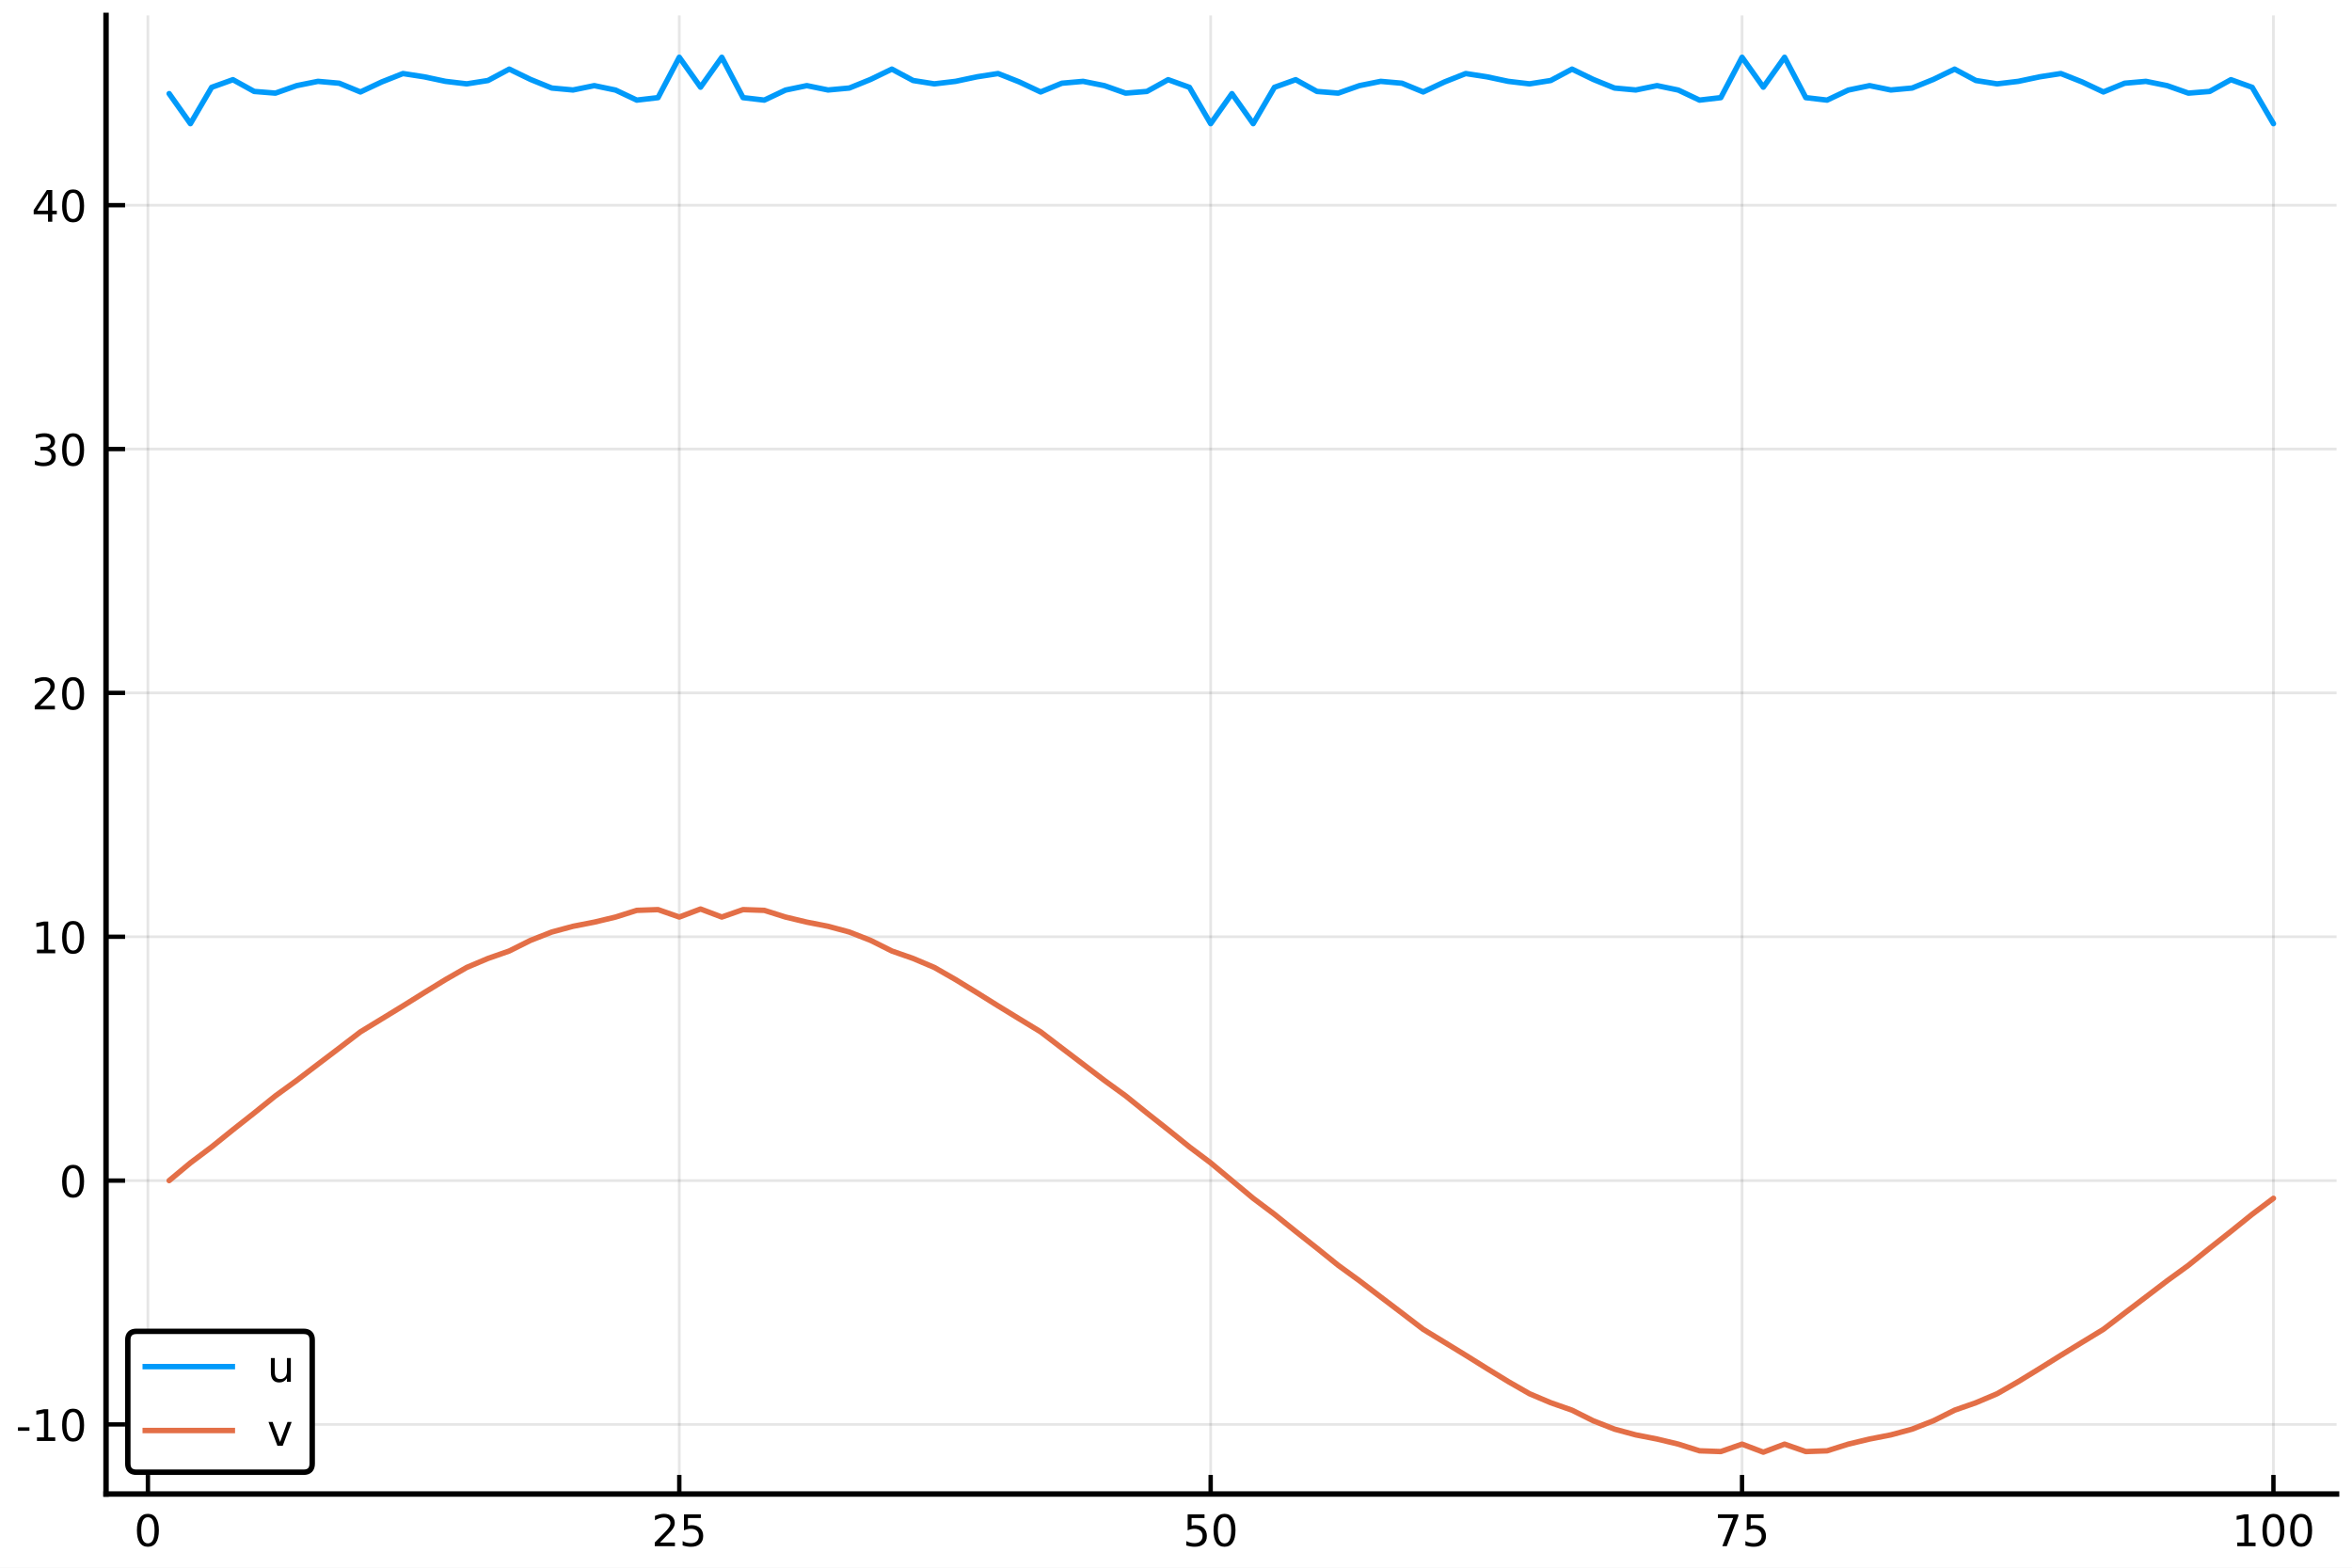
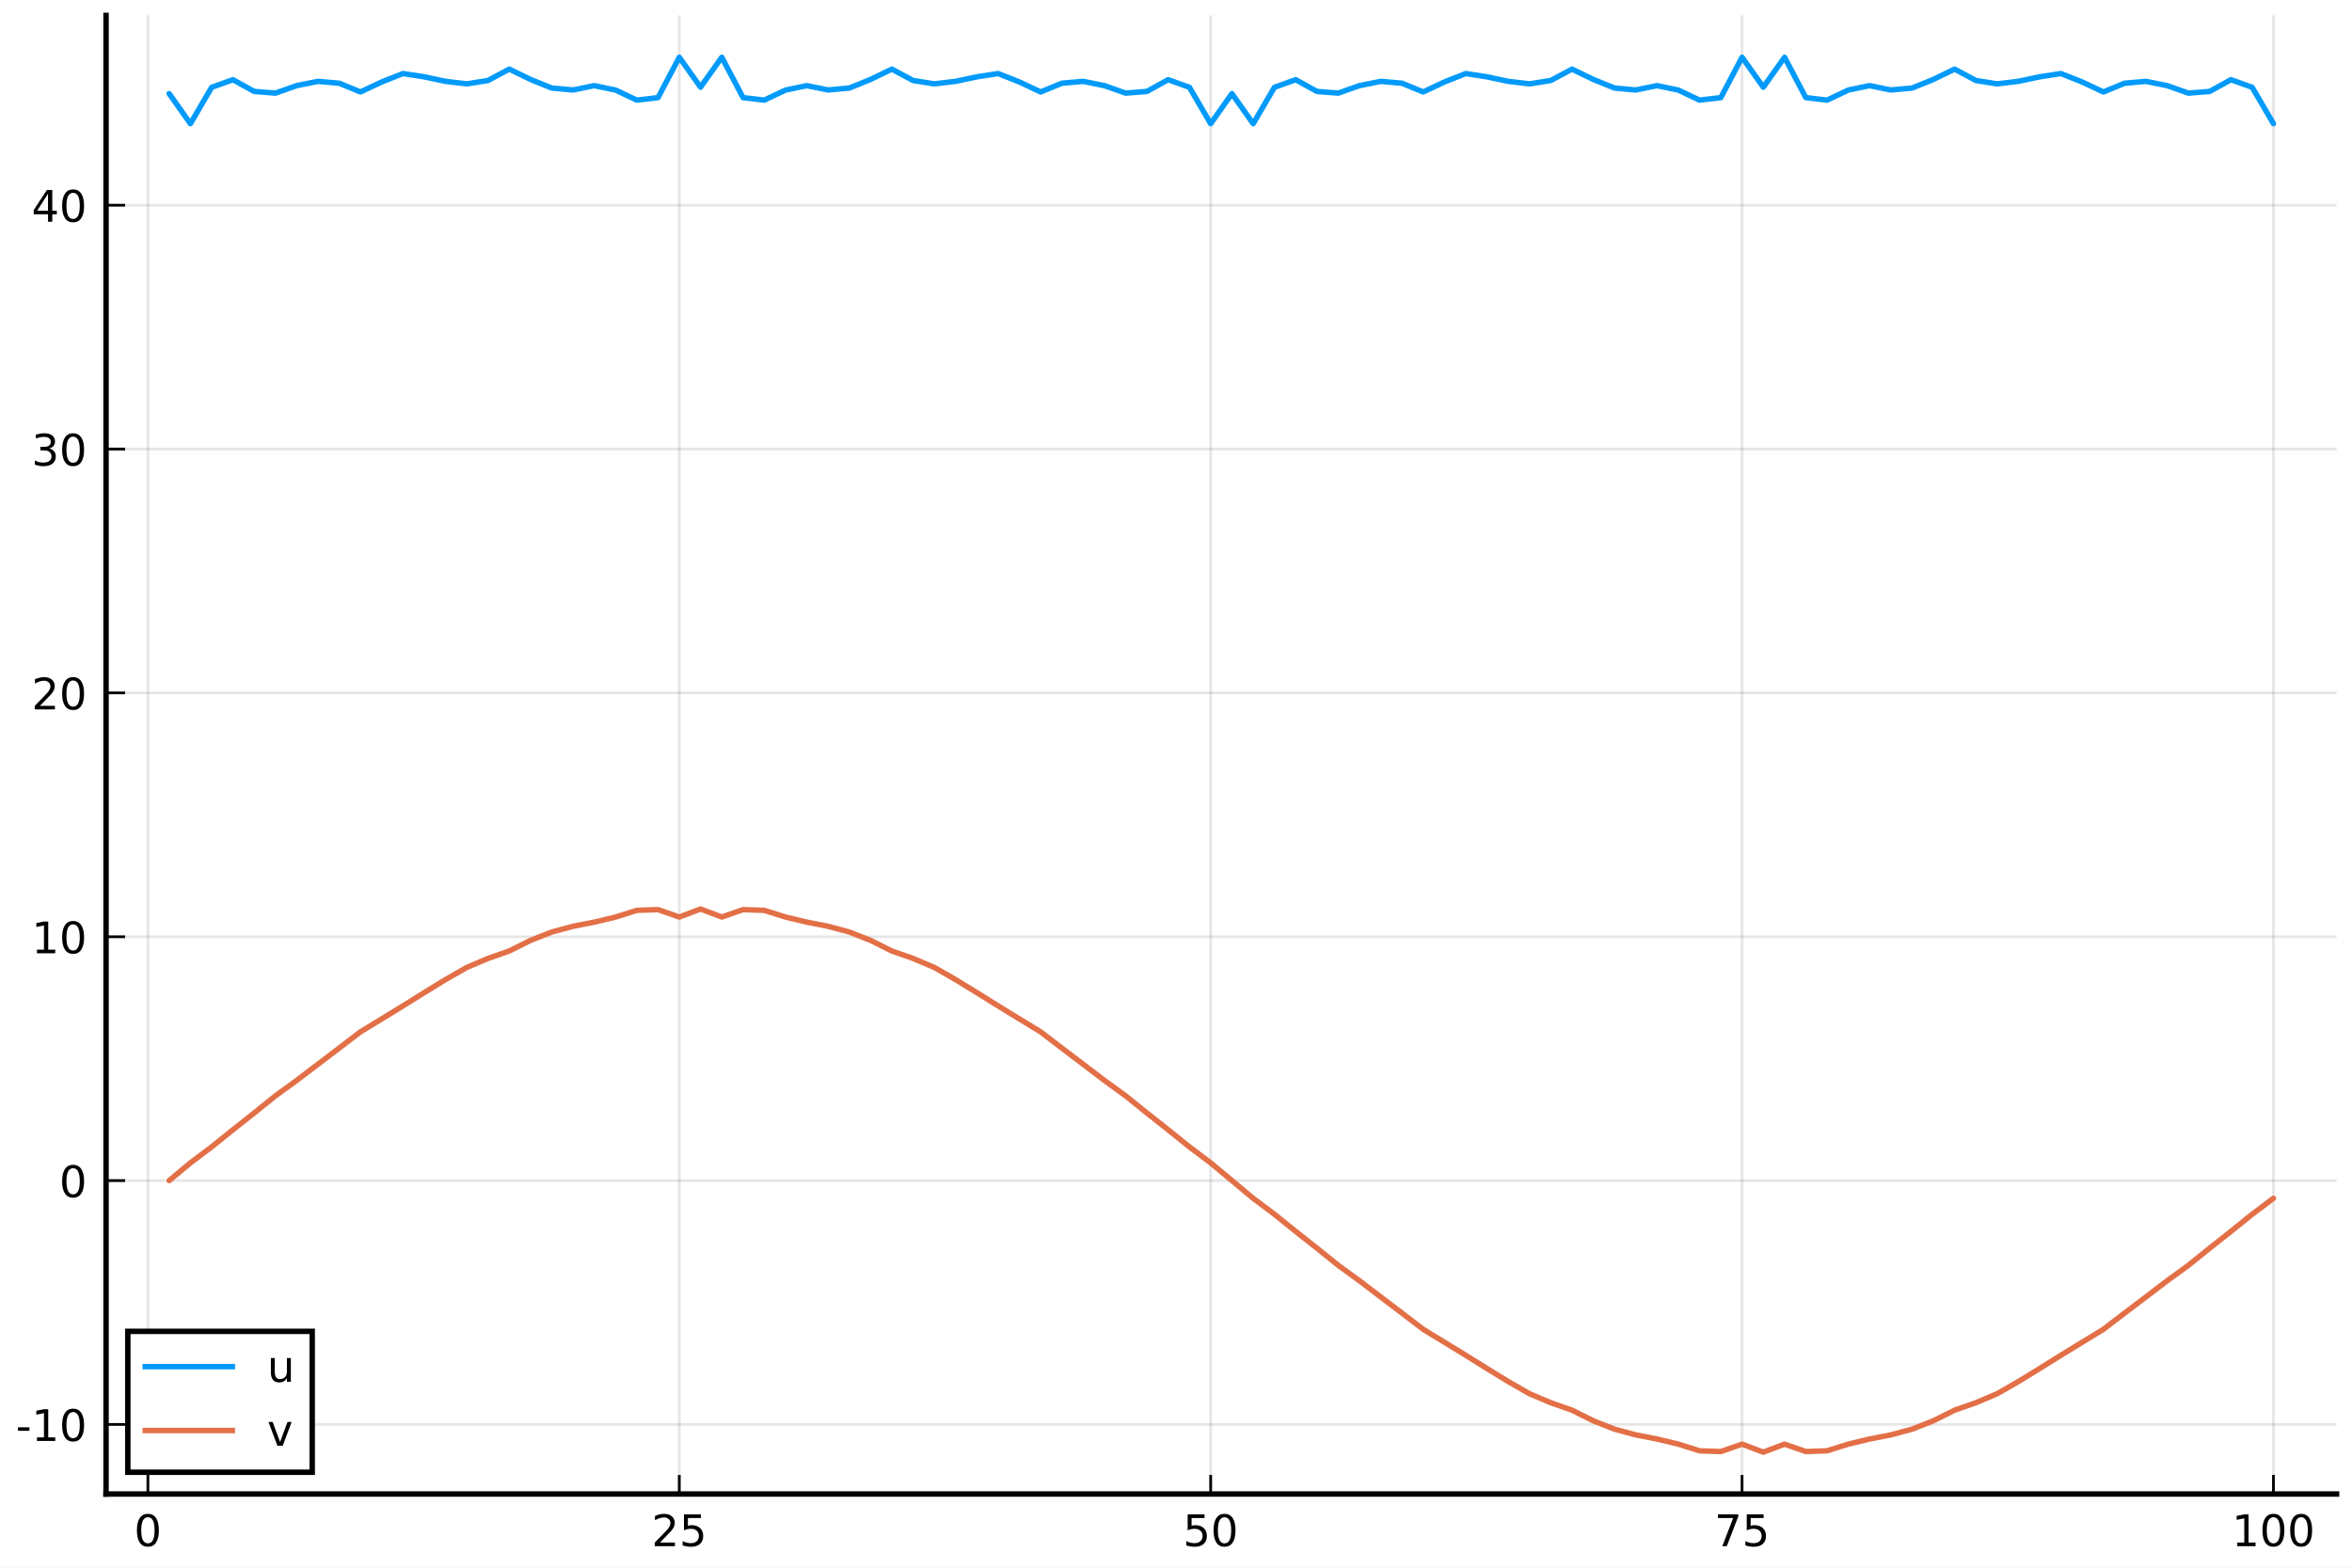
<svg xmlns="http://www.w3.org/2000/svg" xmlns:xlink="http://www.w3.org/1999/xlink" height="288pt" version="1.1" viewBox="0 0 432 288" width="432pt">
  <defs>
    <style type="text/css">
*{stroke-linecap:butt;stroke-linejoin:round;}
  </style>
  </defs>
  <g id="figure_1">
    <g id="patch_1">
      <path d="M 0 288  L 432 288  L 432 0  L 0 0  z " style="fill:#ffffff;" />
    </g>
    <g id="axes_1">
      <g id="patch_2">
        <path d="M 19.475 274.465  L 429.165 274.465  L 429.165 2.835  L 19.475 2.835  z " style="fill:#ffffff;" />
      </g>
      <g id="matplotlib.axis_1">
        <g id="xtick_1">
          <g id="line2d_1">
-             <path clip-path="url(#p1d9380157e)" d="M 27.166 274.465  L 27.166 2.835  " style="fill:none;stroke:#000000;stroke-linecap:square;stroke-opacity:0.1;stroke-width:0.5;" />
+             <path clip-path="url(#p1b2d5dc1d2)" d="M 27.166 274.465  L 27.166 2.835  " style="fill:none;stroke:#000000;stroke-linecap:square;stroke-opacity:0.1;stroke-width:0.5;" />
          </g>
          <g id="line2d_2">
            <defs>
-               <path d="M 0 0  L 0 -3.5  " id="mdb7f4eded1" style="stroke:#000000;stroke-width:0.8;" />
-             </defs>
-             <g>
-               <use style="stroke:#000000;stroke-width:0.8;" x="27.166" xlink:href="#mdb7f4eded1" y="274.465" />
+               <path d="M 0 0  L 0 -3.5  " id="m8e306ba906" style="stroke:#000000;stroke-width:0.5;" />
+             </defs>
+             <g>
+               <use style="stroke:#000000;stroke-width:0.5;" x="27.166" xlink:href="#m8e306ba906" y="274.465" />
            </g>
          </g>
          <g id="text_1">
            <defs>
              <path d="M 31.781 66.406  Q 24.172 66.406 20.328 58.906  Q 16.5 51.422 16.5 36.375  Q 16.5 21.391 20.328 13.891  Q 24.172 6.391 31.781 6.391  Q 39.453 6.391 43.281 13.891  Q 47.125 21.391 47.125 36.375  Q 47.125 51.422 43.281 58.906  Q 39.453 66.406 31.781 66.406  z M 31.781 74.219  Q 44.047 74.219 50.516 64.516  Q 56.984 54.828 56.984 36.375  Q 56.984 17.969 50.516 8.266  Q 44.047 -1.422 31.781 -1.422  Q 19.531 -1.422 13.062 8.266  Q 6.594 17.969 6.594 36.375  Q 6.594 54.828 13.062 64.516  Q 19.531 74.219 31.781 74.219  z " id="DejaVuSans-48" />
            </defs>
            <g transform="translate(24.62062 284.0441)scale(0.08 -0.08)">
              <use xlink:href="#DejaVuSans-48" />
            </g>
          </g>
        </g>
        <g id="xtick_2">
          <g id="line2d_3">
-             <path clip-path="url(#p1d9380157e)" d="M 124.767 274.465  L 124.767 2.835  " style="fill:none;stroke:#000000;stroke-linecap:square;stroke-opacity:0.1;stroke-width:0.5;" />
+             <path clip-path="url(#p1b2d5dc1d2)" d="M 124.767 274.465  L 124.767 2.835  " style="fill:none;stroke:#000000;stroke-linecap:square;stroke-opacity:0.1;stroke-width:0.5;" />
          </g>
          <g id="line2d_4">
            <g>
-               <use style="stroke:#000000;stroke-width:0.8;" x="124.767" xlink:href="#mdb7f4eded1" y="274.465" />
+               <use style="stroke:#000000;stroke-width:0.5;" x="124.767" xlink:href="#m8e306ba906" y="274.465" />
            </g>
          </g>
          <g id="text_2">
            <defs>
              <path d="M 19.188 8.297  L 53.609 8.297  L 53.609 0  L 7.328 0  L 7.328 8.297  Q 12.938 14.109 22.625 23.891  Q 32.328 33.688 34.812 36.531  Q 39.547 41.844 41.422 45.531  Q 43.312 49.219 43.312 52.781  Q 43.312 58.594 39.234 62.25  Q 35.156 65.922 28.609 65.922  Q 23.969 65.922 18.812 64.312  Q 13.672 62.703 7.812 59.422  L 7.812 69.391  Q 13.766 71.781 18.938 73  Q 24.125 74.219 28.422 74.219  Q 39.75 74.219 46.484 68.547  Q 53.219 62.891 53.219 53.422  Q 53.219 48.922 51.531 44.891  Q 49.859 40.875 45.406 35.406  Q 44.188 33.984 37.641 27.219  Q 31.109 20.453 19.188 8.297  z " id="DejaVuSans-50" />
              <path d="M 10.797 72.906  L 49.516 72.906  L 49.516 64.594  L 19.828 64.594  L 19.828 46.734  Q 21.969 47.469 24.109 47.828  Q 26.266 48.188 28.422 48.188  Q 40.625 48.188 47.75 41.5  Q 54.891 34.812 54.891 23.391  Q 54.891 11.625 47.562 5.094  Q 40.234 -1.422 26.906 -1.422  Q 22.312 -1.422 17.547 -0.641  Q 12.797 0.141 7.719 1.703  L 7.719 11.625  Q 12.109 9.234 16.797 8.062  Q 21.484 6.891 26.703 6.891  Q 35.156 6.891 40.078 11.328  Q 45.016 15.766 45.016 23.391  Q 45.016 31 40.078 35.438  Q 35.156 39.891 26.703 39.891  Q 22.75 39.891 18.812 39.016  Q 14.891 38.141 10.797 36.281  z " id="DejaVuSans-53" />
            </defs>
            <g transform="translate(119.6768 284.0441)scale(0.08 -0.08)">
              <use xlink:href="#DejaVuSans-50" />
              <use x="63.623" xlink:href="#DejaVuSans-53" />
            </g>
          </g>
        </g>
        <g id="xtick_3">
          <g id="line2d_5">
-             <path clip-path="url(#p1d9380157e)" d="M 222.368 274.465  L 222.368 2.835  " style="fill:none;stroke:#000000;stroke-linecap:square;stroke-opacity:0.1;stroke-width:0.5;" />
+             <path clip-path="url(#p1b2d5dc1d2)" d="M 222.368 274.465  L 222.368 2.835  " style="fill:none;stroke:#000000;stroke-linecap:square;stroke-opacity:0.1;stroke-width:0.5;" />
          </g>
          <g id="line2d_6">
            <g>
-               <use style="stroke:#000000;stroke-width:0.8;" x="222.368" xlink:href="#mdb7f4eded1" y="274.465" />
+               <use style="stroke:#000000;stroke-width:0.5;" x="222.368" xlink:href="#m8e306ba906" y="274.465" />
            </g>
          </g>
          <g id="text_3">
            <g transform="translate(217.278 284.0441)scale(0.08 -0.08)">
              <use xlink:href="#DejaVuSans-53" />
              <use x="63.623" xlink:href="#DejaVuSans-48" />
            </g>
          </g>
        </g>
        <g id="xtick_4">
          <g id="line2d_7">
-             <path clip-path="url(#p1d9380157e)" d="M 319.969 274.465  L 319.969 2.835  " style="fill:none;stroke:#000000;stroke-linecap:square;stroke-opacity:0.1;stroke-width:0.5;" />
+             <path clip-path="url(#p1b2d5dc1d2)" d="M 319.969 274.465  L 319.969 2.835  " style="fill:none;stroke:#000000;stroke-linecap:square;stroke-opacity:0.1;stroke-width:0.5;" />
          </g>
          <g id="line2d_8">
            <g>
-               <use style="stroke:#000000;stroke-width:0.8;" x="319.969" xlink:href="#mdb7f4eded1" y="274.465" />
+               <use style="stroke:#000000;stroke-width:0.5;" x="319.969" xlink:href="#m8e306ba906" y="274.465" />
            </g>
          </g>
          <g id="text_4">
            <defs>
              <path d="M 8.203 72.906  L 55.078 72.906  L 55.078 68.703  L 28.609 0  L 18.312 0  L 43.219 64.594  L 8.203 64.594  z " id="DejaVuSans-55" />
            </defs>
            <g transform="translate(314.8792 284.0441)scale(0.08 -0.08)">
              <use xlink:href="#DejaVuSans-55" />
              <use x="63.623" xlink:href="#DejaVuSans-53" />
            </g>
          </g>
        </g>
        <g id="xtick_5">
          <g id="line2d_9">
-             <path clip-path="url(#p1d9380157e)" d="M 417.57 274.465  L 417.57 2.835  " style="fill:none;stroke:#000000;stroke-linecap:square;stroke-opacity:0.1;stroke-width:0.5;" />
+             <path clip-path="url(#p1b2d5dc1d2)" d="M 417.57 274.465  L 417.57 2.835  " style="fill:none;stroke:#000000;stroke-linecap:square;stroke-opacity:0.1;stroke-width:0.5;" />
          </g>
          <g id="line2d_10">
            <g>
-               <use style="stroke:#000000;stroke-width:0.8;" x="417.57" xlink:href="#mdb7f4eded1" y="274.465" />
+               <use style="stroke:#000000;stroke-width:0.5;" x="417.57" xlink:href="#m8e306ba906" y="274.465" />
            </g>
          </g>
          <g id="text_5">
            <defs>
              <path d="M 12.406 8.297  L 28.516 8.297  L 28.516 63.922  L 10.984 60.406  L 10.984 69.391  L 28.422 72.906  L 38.281 72.906  L 38.281 8.297  L 54.391 8.297  L 54.391 0  L 12.406 0  z " id="DejaVuSans-49" />
            </defs>
            <g transform="translate(409.9353 284.0441)scale(0.08 -0.08)">
              <use xlink:href="#DejaVuSans-49" />
              <use x="63.623" xlink:href="#DejaVuSans-48" />
              <use x="127.246" xlink:href="#DejaVuSans-48" />
            </g>
          </g>
        </g>
      </g>
      <g id="matplotlib.axis_2">
        <g id="ytick_1">
          <g id="line2d_11">
-             <path clip-path="url(#p1d9380157e)" d="M 19.475 261.683  L 429.165 261.683  " style="fill:none;stroke:#000000;stroke-linecap:square;stroke-opacity:0.1;stroke-width:0.5;" />
+             <path clip-path="url(#p1b2d5dc1d2)" d="M 19.475 261.683  L 429.165 261.683  " style="fill:none;stroke:#000000;stroke-linecap:square;stroke-opacity:0.1;stroke-width:0.5;" />
          </g>
          <g id="line2d_12">
            <defs>
-               <path d="M 0 0  L 3.5 0  " id="m0d60403fac" style="stroke:#000000;stroke-width:0.8;" />
-             </defs>
-             <g>
-               <use style="stroke:#000000;stroke-width:0.8;" x="19.475" xlink:href="#m0d60403fac" y="261.683" />
+               <path d="M 0 0  L 3.5 0  " id="m0a01054b8c" style="stroke:#000000;stroke-width:0.5;" />
+             </defs>
+             <g>
+               <use style="stroke:#000000;stroke-width:0.5;" x="19.475" xlink:href="#m0a01054b8c" y="261.683" />
            </g>
          </g>
          <g id="text_6">
            <defs>
              <path d="M 4.891 31.391  L 31.203 31.391  L 31.203 23.391  L 4.891 23.391  z " id="DejaVuSans-45" />
            </defs>
            <g transform="translate(2.908396 264.7228)scale(0.08 -0.08)">
              <use xlink:href="#DejaVuSans-45" />
              <use x="36.084" xlink:href="#DejaVuSans-49" />
              <use x="99.707" xlink:href="#DejaVuSans-48" />
            </g>
          </g>
        </g>
        <g id="ytick_2">
          <g id="line2d_13">
-             <path clip-path="url(#p1d9380157e)" d="M 19.475 216.886  L 429.165 216.886  " style="fill:none;stroke:#000000;stroke-linecap:square;stroke-opacity:0.1;stroke-width:0.5;" />
+             <path clip-path="url(#p1b2d5dc1d2)" d="M 19.475 216.886  L 429.165 216.886  " style="fill:none;stroke:#000000;stroke-linecap:square;stroke-opacity:0.1;stroke-width:0.5;" />
          </g>
          <g id="line2d_14">
            <g>
-               <use style="stroke:#000000;stroke-width:0.8;" x="19.475" xlink:href="#m0d60403fac" y="216.886" />
+               <use style="stroke:#000000;stroke-width:0.5;" x="19.475" xlink:href="#m0a01054b8c" y="216.886" />
            </g>
          </g>
          <g id="text_7">
            <g transform="translate(10.88465 219.9254)scale(0.08 -0.08)">
              <use xlink:href="#DejaVuSans-48" />
            </g>
          </g>
        </g>
        <g id="ytick_3">
          <g id="line2d_15">
-             <path clip-path="url(#p1d9380157e)" d="M 19.475 172.089  L 429.165 172.089  " style="fill:none;stroke:#000000;stroke-linecap:square;stroke-opacity:0.1;stroke-width:0.5;" />
+             <path clip-path="url(#p1b2d5dc1d2)" d="M 19.475 172.089  L 429.165 172.089  " style="fill:none;stroke:#000000;stroke-linecap:square;stroke-opacity:0.1;stroke-width:0.5;" />
          </g>
          <g id="line2d_16">
            <g>
-               <use style="stroke:#000000;stroke-width:0.8;" x="19.475" xlink:href="#m0d60403fac" y="172.089" />
+               <use style="stroke:#000000;stroke-width:0.5;" x="19.475" xlink:href="#m0a01054b8c" y="172.089" />
            </g>
          </g>
          <g id="text_8">
            <g transform="translate(5.794646 175.128)scale(0.08 -0.08)">
              <use xlink:href="#DejaVuSans-49" />
              <use x="63.623" xlink:href="#DejaVuSans-48" />
            </g>
          </g>
        </g>
        <g id="ytick_4">
          <g id="line2d_17">
-             <path clip-path="url(#p1d9380157e)" d="M 19.475 127.291  L 429.165 127.291  " style="fill:none;stroke:#000000;stroke-linecap:square;stroke-opacity:0.1;stroke-width:0.5;" />
+             <path clip-path="url(#p1b2d5dc1d2)" d="M 19.475 127.291  L 429.165 127.291  " style="fill:none;stroke:#000000;stroke-linecap:square;stroke-opacity:0.1;stroke-width:0.5;" />
          </g>
          <g id="line2d_18">
            <g>
-               <use style="stroke:#000000;stroke-width:0.8;" x="19.475" xlink:href="#m0d60403fac" y="127.291" />
+               <use style="stroke:#000000;stroke-width:0.5;" x="19.475" xlink:href="#m0a01054b8c" y="127.291" />
            </g>
          </g>
          <g id="text_9">
            <g transform="translate(5.794646 130.3306)scale(0.08 -0.08)">
              <use xlink:href="#DejaVuSans-50" />
              <use x="63.623" xlink:href="#DejaVuSans-48" />
            </g>
          </g>
        </g>
        <g id="ytick_5">
          <g id="line2d_19">
-             <path clip-path="url(#p1d9380157e)" d="M 19.475 82.494  L 429.165 82.494  " style="fill:none;stroke:#000000;stroke-linecap:square;stroke-opacity:0.1;stroke-width:0.5;" />
+             <path clip-path="url(#p1b2d5dc1d2)" d="M 19.475 82.494  L 429.165 82.494  " style="fill:none;stroke:#000000;stroke-linecap:square;stroke-opacity:0.1;stroke-width:0.5;" />
          </g>
          <g id="line2d_20">
            <g>
-               <use style="stroke:#000000;stroke-width:0.8;" x="19.475" xlink:href="#m0d60403fac" y="82.494" />
+               <use style="stroke:#000000;stroke-width:0.5;" x="19.475" xlink:href="#m0a01054b8c" y="82.494" />
            </g>
          </g>
          <g id="text_10">
            <defs>
              <path d="M 40.578 39.312  Q 47.656 37.797 51.625 33  Q 55.609 28.219 55.609 21.188  Q 55.609 10.406 48.188 4.484  Q 40.766 -1.422 27.094 -1.422  Q 22.516 -1.422 17.656 -0.516  Q 12.797 0.391 7.625 2.203  L 7.625 11.719  Q 11.719 9.328 16.594 8.109  Q 21.484 6.891 26.812 6.891  Q 36.078 6.891 40.938 10.547  Q 45.797 14.203 45.797 21.188  Q 45.797 27.641 41.281 31.266  Q 36.766 34.906 28.719 34.906  L 20.219 34.906  L 20.219 43.016  L 29.109 43.016  Q 36.375 43.016 40.234 45.922  Q 44.094 48.828 44.094 54.297  Q 44.094 59.906 40.109 62.906  Q 36.141 65.922 28.719 65.922  Q 24.656 65.922 20.016 65.031  Q 15.375 64.156 9.812 62.312  L 9.812 71.094  Q 15.438 72.656 20.344 73.438  Q 25.25 74.219 29.594 74.219  Q 40.828 74.219 47.359 69.109  Q 53.906 64.016 53.906 55.328  Q 53.906 49.266 50.438 45.094  Q 46.969 40.922 40.578 39.312  z " id="DejaVuSans-51" />
            </defs>
            <g transform="translate(5.794646 85.53317)scale(0.08 -0.08)">
              <use xlink:href="#DejaVuSans-51" />
              <use x="63.623" xlink:href="#DejaVuSans-48" />
            </g>
          </g>
        </g>
        <g id="ytick_6">
          <g id="line2d_21">
-             <path clip-path="url(#p1d9380157e)" d="M 19.475 37.696  L 429.165 37.696  " style="fill:none;stroke:#000000;stroke-linecap:square;stroke-opacity:0.1;stroke-width:0.5;" />
+             <path clip-path="url(#p1b2d5dc1d2)" d="M 19.475 37.696  L 429.165 37.696  " style="fill:none;stroke:#000000;stroke-linecap:square;stroke-opacity:0.1;stroke-width:0.5;" />
          </g>
          <g id="line2d_22">
            <g>
-               <use style="stroke:#000000;stroke-width:0.8;" x="19.475" xlink:href="#m0d60403fac" y="37.696" />
+               <use style="stroke:#000000;stroke-width:0.5;" x="19.475" xlink:href="#m0a01054b8c" y="37.696" />
            </g>
          </g>
          <g id="text_11">
            <defs>
              <path d="M 37.797 64.312  L 12.891 25.391  L 37.797 25.391  z M 35.203 72.906  L 47.609 72.906  L 47.609 25.391  L 58.016 25.391  L 58.016 17.188  L 47.609 17.188  L 47.609 0  L 37.797 0  L 37.797 17.188  L 4.891 17.188  L 4.891 26.703  z " id="DejaVuSans-52" />
            </defs>
            <g transform="translate(5.794646 40.73577)scale(0.08 -0.08)">
              <use xlink:href="#DejaVuSans-52" />
              <use x="63.623" xlink:href="#DejaVuSans-48" />
            </g>
          </g>
        </g>
      </g>
      <g id="line2d_23">
-         <path clip-path="url(#p1d9380157e)" d="M 31.07 17.202  L 34.974 22.718  L 38.878 16.041  L 42.782 14.639  L 46.686 16.798  L 50.59 17.11  L 54.494 15.732  L 58.398 14.946  L 62.302 15.288  L 66.206 16.893  L 70.11 15.055  L 74.014 13.511  L 77.918 14.114  L 81.822 14.944  L 85.726 15.406  L 89.63 14.79  L 93.534 12.698  L 97.438 14.592  L 101.343 16.174  L 105.247 16.531  L 109.151 15.732  L 113.055 16.545  L 116.959 18.392  L 120.863 17.937  L 124.767 10.522  L 128.671 16.017  L 132.575 10.522  L 136.479 17.937  L 140.383 18.392  L 144.287 16.545  L 148.191 15.732  L 152.095 16.531  L 155.999 16.174  L 159.903 14.592  L 163.807 12.698  L 167.711 14.79  L 171.615 15.406  L 175.519 14.944  L 179.423 14.114  L 183.328 13.511  L 187.232 15.055  L 191.136 16.893  L 195.04 15.288  L 198.944 14.946  L 202.848 15.732  L 206.752 17.11  L 210.656 16.798  L 214.56 14.639  L 218.464 16.041  L 222.368 22.718  L 226.272 17.202  L 230.176 22.718  L 234.08 16.041  L 237.984 14.639  L 241.888 16.798  L 245.792 17.11  L 249.696 15.732  L 253.6 14.946  L 257.504 15.288  L 261.408 16.893  L 265.312 15.055  L 269.217 13.511  L 273.121 14.114  L 277.025 14.944  L 280.929 15.406  L 284.833 14.79  L 288.737 12.698  L 292.641 14.592  L 296.545 16.174  L 300.449 16.531  L 304.353 15.732  L 308.257 16.545  L 312.161 18.392  L 316.065 17.937  L 319.969 10.522  L 323.873 16.017  L 327.777 10.522  L 331.681 17.937  L 335.585 18.392  L 339.489 16.545  L 343.393 15.732  L 347.297 16.531  L 351.202 16.174  L 355.106 14.592  L 359.01 12.698  L 362.914 14.79  L 366.818 15.406  L 370.722 14.944  L 374.626 14.114  L 378.53 13.511  L 382.434 15.055  L 386.338 16.893  L 390.242 15.288  L 394.146 14.946  L 398.05 15.732  L 401.954 17.11  L 405.858 16.798  L 409.762 14.639  L 413.666 16.041  L 417.57 22.718  " style="fill:none;stroke:#009afa;stroke-linecap:round;" />
+         <path clip-path="url(#p1b2d5dc1d2)" d="M 31.07 17.202  L 34.974 22.718  L 38.878 16.041  L 42.782 14.639  L 46.686 16.798  L 50.59 17.11  L 54.494 15.732  L 58.398 14.946  L 62.302 15.288  L 66.206 16.893  L 70.11 15.055  L 74.014 13.511  L 77.918 14.114  L 81.822 14.944  L 85.726 15.406  L 89.63 14.79  L 93.534 12.698  L 97.438 14.592  L 101.343 16.174  L 105.247 16.531  L 109.151 15.732  L 113.055 16.545  L 116.959 18.392  L 120.863 17.937  L 124.767 10.522  L 128.671 16.017  L 132.575 10.522  L 136.479 17.937  L 140.383 18.392  L 144.287 16.545  L 148.191 15.732  L 152.095 16.531  L 155.999 16.174  L 159.903 14.592  L 163.807 12.698  L 167.711 14.79  L 171.615 15.406  L 175.519 14.944  L 179.423 14.114  L 183.328 13.511  L 187.232 15.055  L 191.136 16.893  L 195.04 15.288  L 198.944 14.946  L 202.848 15.732  L 206.752 17.11  L 210.656 16.798  L 214.56 14.639  L 218.464 16.041  L 222.368 22.718  L 226.272 17.202  L 230.176 22.718  L 234.08 16.041  L 237.984 14.639  L 241.888 16.798  L 245.792 17.11  L 249.696 15.732  L 253.6 14.946  L 257.504 15.288  L 261.408 16.893  L 265.312 15.055  L 269.217 13.511  L 273.121 14.114  L 277.025 14.944  L 280.929 15.406  L 284.833 14.79  L 288.737 12.698  L 292.641 14.592  L 296.545 16.174  L 300.449 16.531  L 304.353 15.732  L 308.257 16.545  L 312.161 18.392  L 316.065 17.937  L 319.969 10.522  L 323.873 16.017  L 327.777 10.522  L 331.681 17.937  L 335.585 18.392  L 339.489 16.545  L 343.393 15.732  L 347.297 16.531  L 351.202 16.174  L 355.106 14.592  L 359.01 12.698  L 362.914 14.79  L 366.818 15.406  L 370.722 14.944  L 374.626 14.114  L 378.53 13.511  L 382.434 15.055  L 386.338 16.893  L 390.242 15.288  L 394.146 14.946  L 398.05 15.732  L 401.954 17.11  L 405.858 16.798  L 409.762 14.639  L 413.666 16.041  L 417.57 22.718  " style="fill:none;stroke:#009afa;stroke-linecap:round;" />
      </g>
      <g id="line2d_24">
-         <path clip-path="url(#p1d9380157e)" d="M 31.07 216.886  L 34.974 213.631  L 38.878 210.698  L 42.782 207.55  L 46.686 204.469  L 50.59 201.32  L 54.494 198.484  L 58.398 195.509  L 62.302 192.548  L 66.206 189.56  L 70.11 187.182  L 74.014 184.794  L 77.918 182.358  L 81.822 179.966  L 85.726 177.729  L 89.63 176.076  L 93.534 174.709  L 97.438 172.756  L 101.343 171.224  L 105.247 170.169  L 109.151 169.406  L 113.055 168.474  L 116.959 167.242  L 120.863 167.106  L 124.767 168.468  L 128.671 166.994  L 132.575 168.468  L 136.479 167.106  L 140.383 167.242  L 144.287 168.474  L 148.191 169.406  L 152.095 170.169  L 155.999 171.224  L 159.903 172.756  L 163.807 174.709  L 167.711 176.076  L 171.615 177.729  L 175.519 179.966  L 179.423 182.358  L 183.328 184.794  L 187.232 187.182  L 191.136 189.56  L 195.04 192.548  L 198.944 195.509  L 202.848 198.484  L 206.752 201.32  L 210.656 204.469  L 214.56 207.55  L 218.464 210.698  L 222.368 213.631  L 226.272 216.886  L 230.176 220.141  L 234.08 223.074  L 237.984 226.222  L 241.888 229.303  L 245.792 232.452  L 249.696 235.288  L 253.6 238.263  L 257.504 241.224  L 261.408 244.212  L 265.312 246.59  L 269.217 248.978  L 273.121 251.414  L 277.025 253.806  L 280.929 256.043  L 284.833 257.696  L 288.737 259.063  L 292.641 261.016  L 296.545 262.548  L 300.449 263.603  L 304.353 264.366  L 308.257 265.298  L 312.161 266.53  L 316.065 266.666  L 319.969 265.304  L 323.873 266.778  L 327.777 265.304  L 331.681 266.666  L 335.585 266.53  L 339.489 265.298  L 343.393 264.366  L 347.297 263.603  L 351.202 262.548  L 355.106 261.016  L 359.01 259.063  L 362.914 257.696  L 366.818 256.043  L 370.722 253.806  L 374.626 251.414  L 378.53 248.978  L 382.434 246.59  L 386.338 244.212  L 390.242 241.224  L 394.146 238.263  L 398.05 235.288  L 401.954 232.452  L 405.858 229.303  L 409.762 226.222  L 413.666 223.074  L 417.57 220.141  " style="fill:none;stroke:#e36f47;stroke-linecap:round;" />
+         <path clip-path="url(#p1b2d5dc1d2)" d="M 31.07 216.886  L 34.974 213.631  L 38.878 210.698  L 42.782 207.55  L 46.686 204.469  L 50.59 201.32  L 54.494 198.484  L 58.398 195.509  L 62.302 192.548  L 66.206 189.56  L 70.11 187.182  L 74.014 184.794  L 77.918 182.358  L 81.822 179.966  L 85.726 177.729  L 89.63 176.076  L 93.534 174.709  L 97.438 172.756  L 101.343 171.224  L 105.247 170.169  L 109.151 169.406  L 113.055 168.474  L 116.959 167.242  L 120.863 167.106  L 124.767 168.468  L 128.671 166.994  L 132.575 168.468  L 136.479 167.106  L 140.383 167.242  L 144.287 168.474  L 148.191 169.406  L 152.095 170.169  L 155.999 171.224  L 159.903 172.756  L 163.807 174.709  L 167.711 176.076  L 171.615 177.729  L 175.519 179.966  L 179.423 182.358  L 183.328 184.794  L 187.232 187.182  L 191.136 189.56  L 195.04 192.548  L 198.944 195.509  L 202.848 198.484  L 206.752 201.32  L 210.656 204.469  L 214.56 207.55  L 218.464 210.698  L 222.368 213.631  L 226.272 216.886  L 230.176 220.141  L 234.08 223.074  L 237.984 226.222  L 241.888 229.303  L 245.792 232.452  L 249.696 235.288  L 253.6 238.263  L 257.504 241.224  L 261.408 244.212  L 265.312 246.59  L 269.217 248.978  L 273.121 251.414  L 277.025 253.806  L 280.929 256.043  L 284.833 257.696  L 288.737 259.063  L 292.641 261.016  L 296.545 262.548  L 300.449 263.603  L 304.353 264.366  L 308.257 265.298  L 312.161 266.53  L 316.065 266.666  L 319.969 265.304  L 323.873 266.778  L 327.777 265.304  L 331.681 266.666  L 335.585 266.53  L 339.489 265.298  L 343.393 264.366  L 347.297 263.603  L 351.202 262.548  L 355.106 261.016  L 359.01 259.063  L 362.914 257.696  L 366.818 256.043  L 370.722 253.806  L 374.626 251.414  L 378.53 248.978  L 382.434 246.59  L 386.338 244.212  L 390.242 241.224  L 394.146 238.263  L 398.05 235.288  L 401.954 232.452  L 405.858 229.303  L 409.762 226.222  L 413.666 223.074  L 417.57 220.141  " style="fill:none;stroke:#e36f47;stroke-linecap:round;" />
      </g>
      <g id="patch_3">
        <path d="M 19.475 274.465  L 19.475 2.835  " style="fill:none;stroke:#000000;stroke-linecap:square;stroke-linejoin:miter;" />
      </g>
      <g id="patch_4">
        <path d="M 19.475 274.465  L 429.165 274.465  " style="fill:none;stroke:#000000;stroke-linecap:square;stroke-linejoin:miter;" />
      </g>
      <g id="legend_1">
        <g id="patch_5">
-           <path d="M 25.075 270.465  L 55.745 270.465  Q 57.345 270.465 57.345 268.865  L 57.345 246.18  Q 57.345 244.58 55.745 244.58  L 25.075 244.58  Q 23.475 244.58 23.475 246.18  L 23.475 268.865  Q 23.475 270.465 25.075 270.465  z " style="fill:#ffffff;stroke:#000000;stroke-linejoin:miter;" />
+           <path d="M 23.475 270.465  L 57.345 270.465  L 57.345 244.58  L 23.475 244.58  z " style="fill:#ffffff;stroke:#000000;stroke-linejoin:miter;" />
        </g>
        <g id="line2d_25">
          <path d="M 26.675 251.059  L 42.675 251.059  " style="fill:none;stroke:#009afa;stroke-linecap:square;" />
        </g>
        <g id="line2d_26" />
        <g id="text_12">
          <defs>
            <path d="M 8.5 21.578  L 8.5 54.688  L 17.484 54.688  L 17.484 21.922  Q 17.484 14.156 20.5 10.266  Q 23.531 6.391 29.594 6.391  Q 36.859 6.391 41.078 11.031  Q 45.312 15.672 45.312 23.688  L 45.312 54.688  L 54.297 54.688  L 54.297 0  L 45.312 0  L 45.312 8.406  Q 42.047 3.422 37.719 1  Q 33.406 -1.422 27.688 -1.422  Q 18.266 -1.422 13.375 4.438  Q 8.5 10.297 8.5 21.578  z M 31.109 56  z " id="DejaVuSans-117" />
          </defs>
          <g transform="translate(49.07465 253.8591)scale(0.08 -0.08)">
            <use xlink:href="#DejaVuSans-117" />
          </g>
        </g>
        <g id="line2d_27">
          <path d="M 26.675 262.802  L 42.675 262.802  " style="fill:none;stroke:#e36f47;stroke-linecap:square;" />
        </g>
        <g id="line2d_28" />
        <g id="text_13">
          <defs>
            <path d="M 2.984 54.688  L 12.5 54.688  L 29.594 8.797  L 46.688 54.688  L 56.203 54.688  L 35.688 0  L 23.484 0  z " id="DejaVuSans-118" />
          </defs>
          <g transform="translate(49.07465 265.6016)scale(0.08 -0.08)">
            <use xlink:href="#DejaVuSans-118" />
          </g>
        </g>
      </g>
    </g>
  </g>
  <defs>
-     <clipPath id="p1d9380157e">
+     <clipPath id="p1b2d5dc1d2">
      <rect height="271.631" width="409.691" x="19.475" y="2.835" />
    </clipPath>
  </defs>
</svg>
